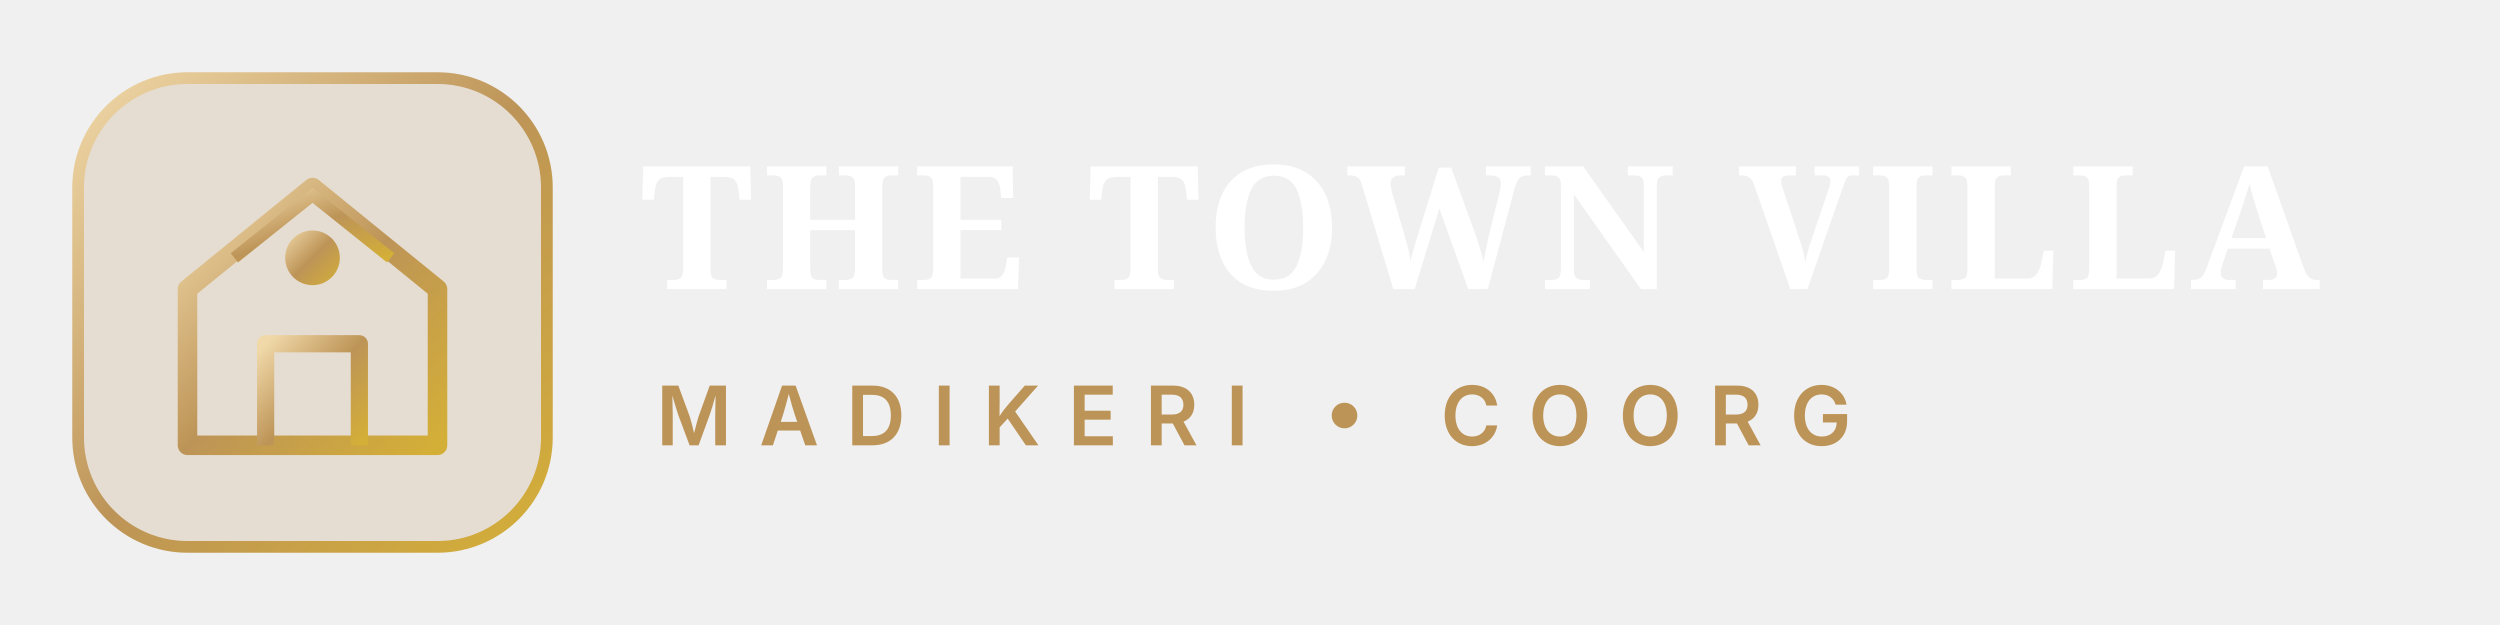
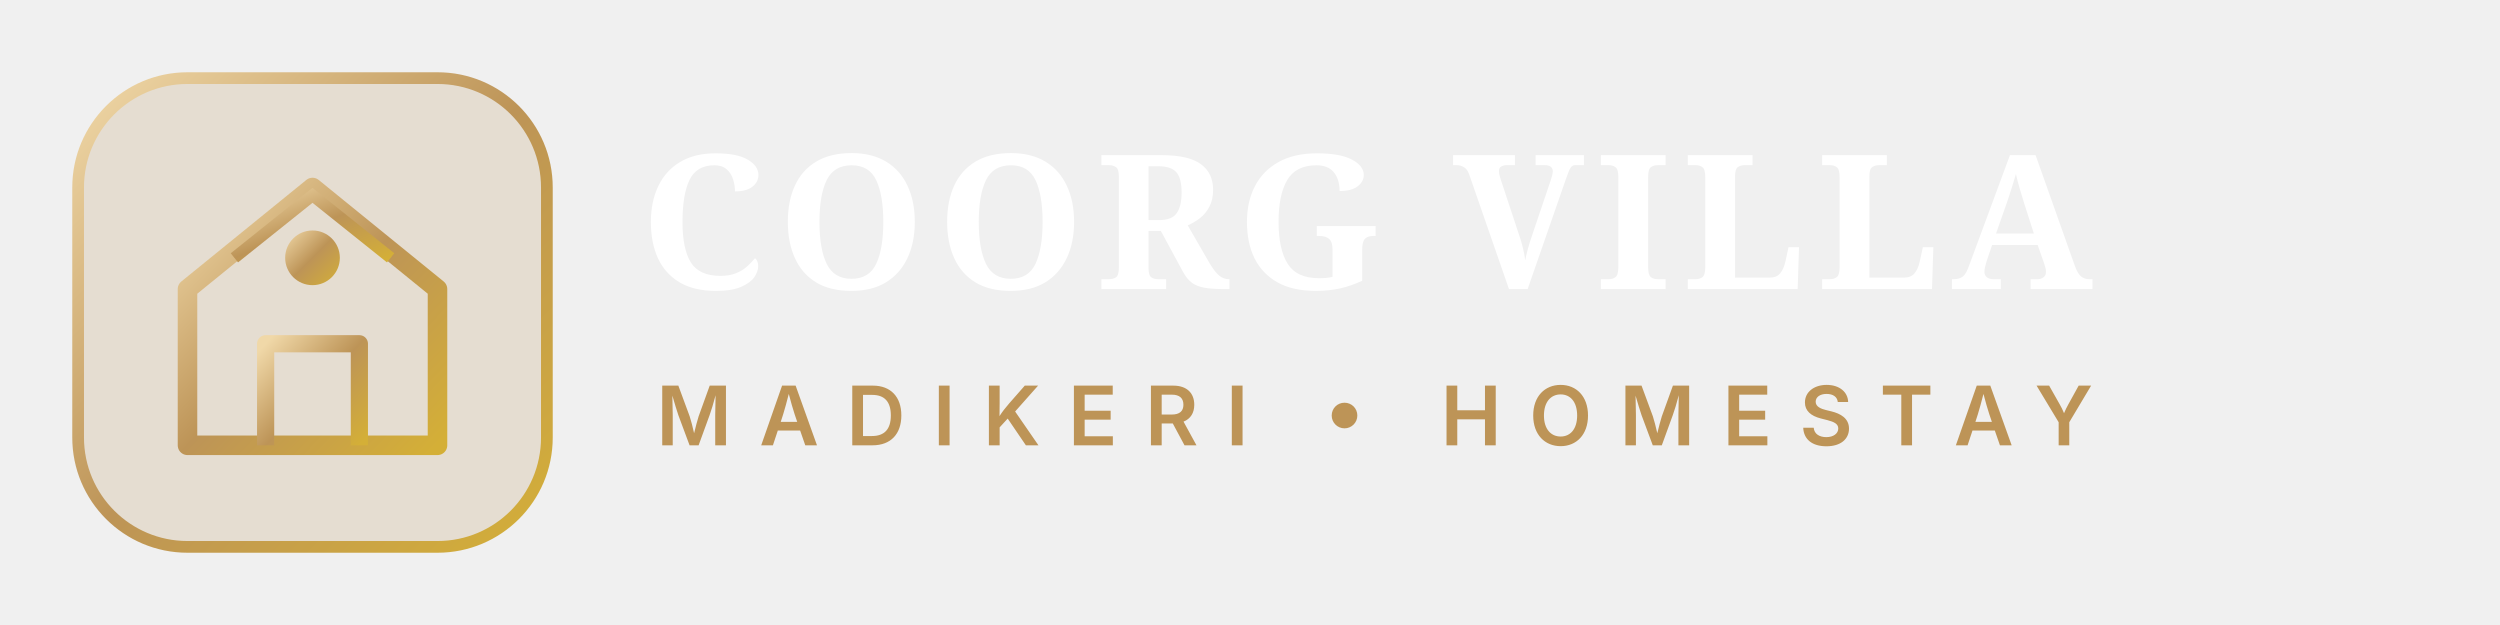
<svg xmlns="http://www.w3.org/2000/svg" viewBox="0 0 320 80" width="320" height="80">
  <defs>
    <linearGradient id="goldGrad2" x1="0%" y1="0%" x2="100%" y2="100%">
      <stop offset="0%" stop-color="#F0D8A8" />
      <stop offset="50%" stop-color="#BD9457" />
      <stop offset="100%" stop-color="#D4AF37" />
    </linearGradient>
  </defs>
  <g transform="translate(10, 10)">
    <rect x="0" y="0" width="60" height="60" rx="14" fill="#BD9457" fill-opacity="0.2" stroke="url(#goldGrad2)" stroke-width="1.5" />
    <path d="M30 14 L46 27 L46 47 L14 47 L14 27 Z" fill="none" stroke="url(#goldGrad2)" stroke-width="2.5" stroke-linejoin="round" />
    <path d="M24 47 L24 34 L36 34 L36 47" fill="none" stroke="url(#goldGrad2)" stroke-width="2.2" stroke-linejoin="round" />
    <circle cx="30" cy="23" r="3.5" fill="url(#goldGrad2)" />
    <path d="M20 23 L30 15 L40 23" fill="none" stroke="url(#goldGrad2)" stroke-width="1.5" />
  </g>
-   <text x="82" y="37" font-family="'Playfair Display', Georgia, serif" font-size="22" font-weight="700" fill="#FFFFFF" letter-spacing="1.2">THE TOWN VILLA</text>
-   <text x="84" y="57" font-family="'Inter', -apple-system, BlinkMacSystemFont, sans-serif" font-size="10.5" font-weight="600" fill="#BD9457" letter-spacing="3.5">MADIKERI • COORG</text>
+   <text x="82" y="37" font-family="'Playfair Display', Georgia, serif" font-size="24" font-weight="700" fill="#FFFFFF" letter-spacing="1.5">COORG VILLA</text>
+   <text x="84" y="57" font-family="'Inter', -apple-system, BlinkMacSystemFont, sans-serif" font-size="10.5" font-weight="600" fill="#BD9457" letter-spacing="3.5">MADIKERI • HOMESTAY</text>
</svg>
